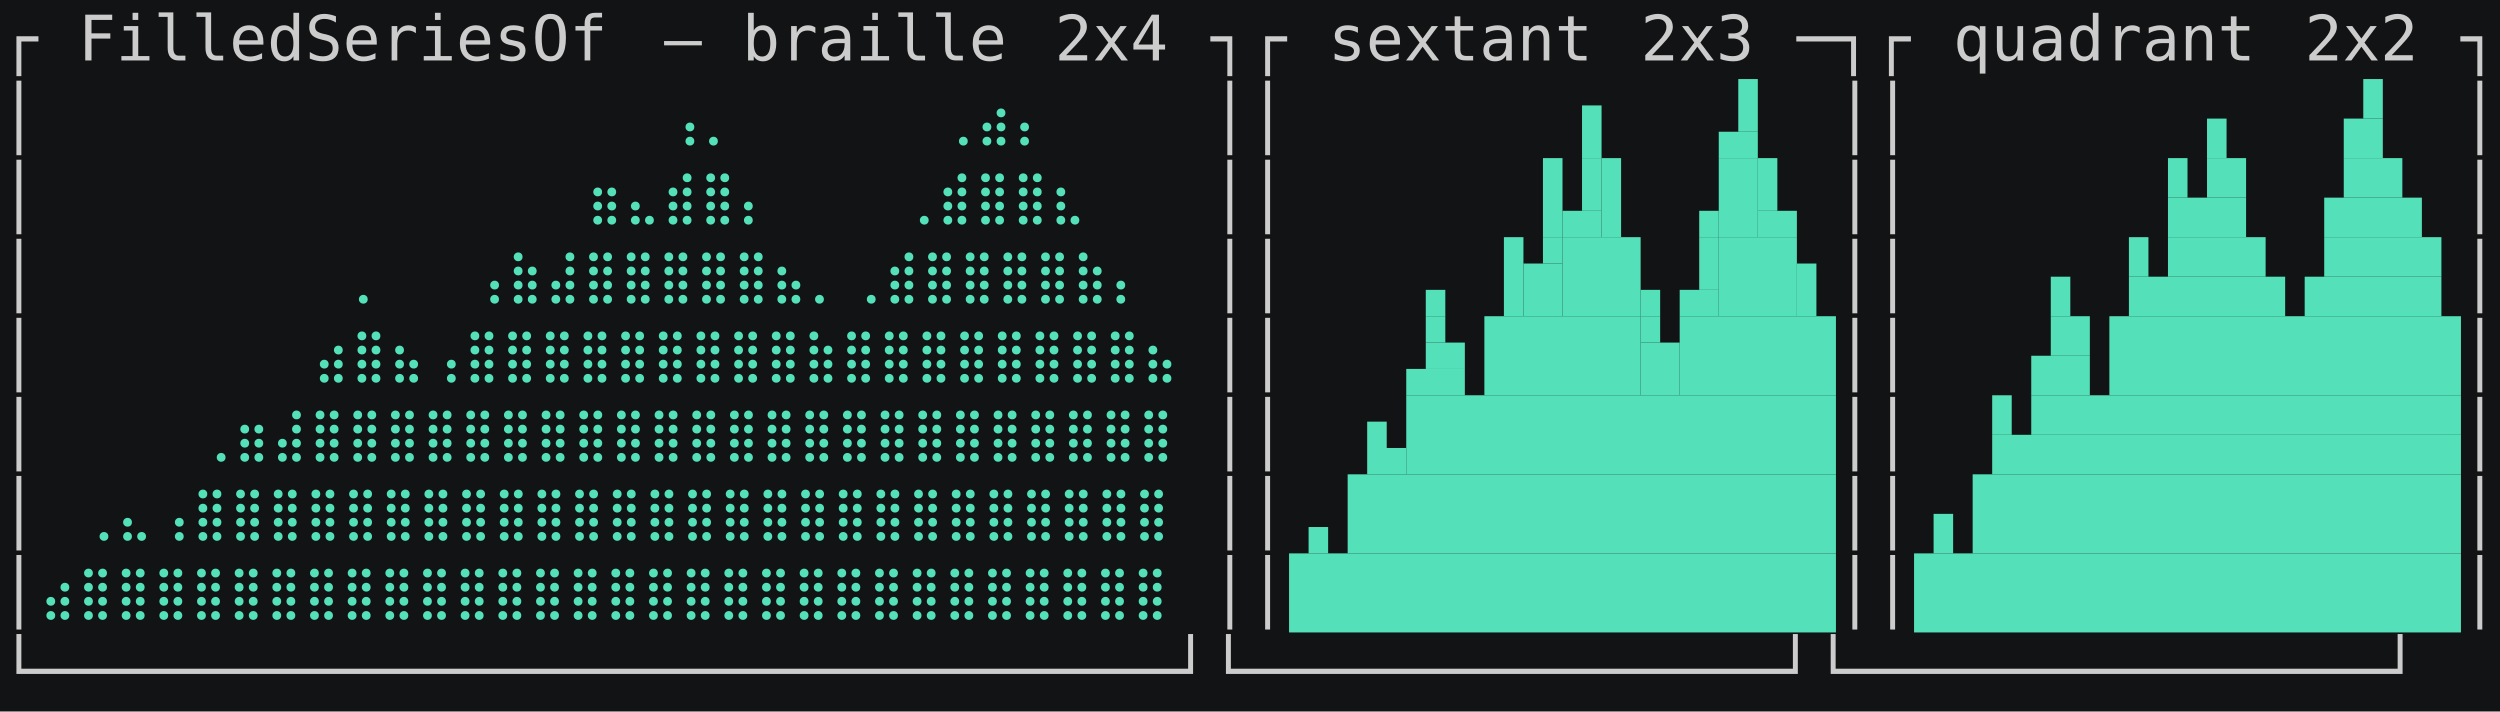
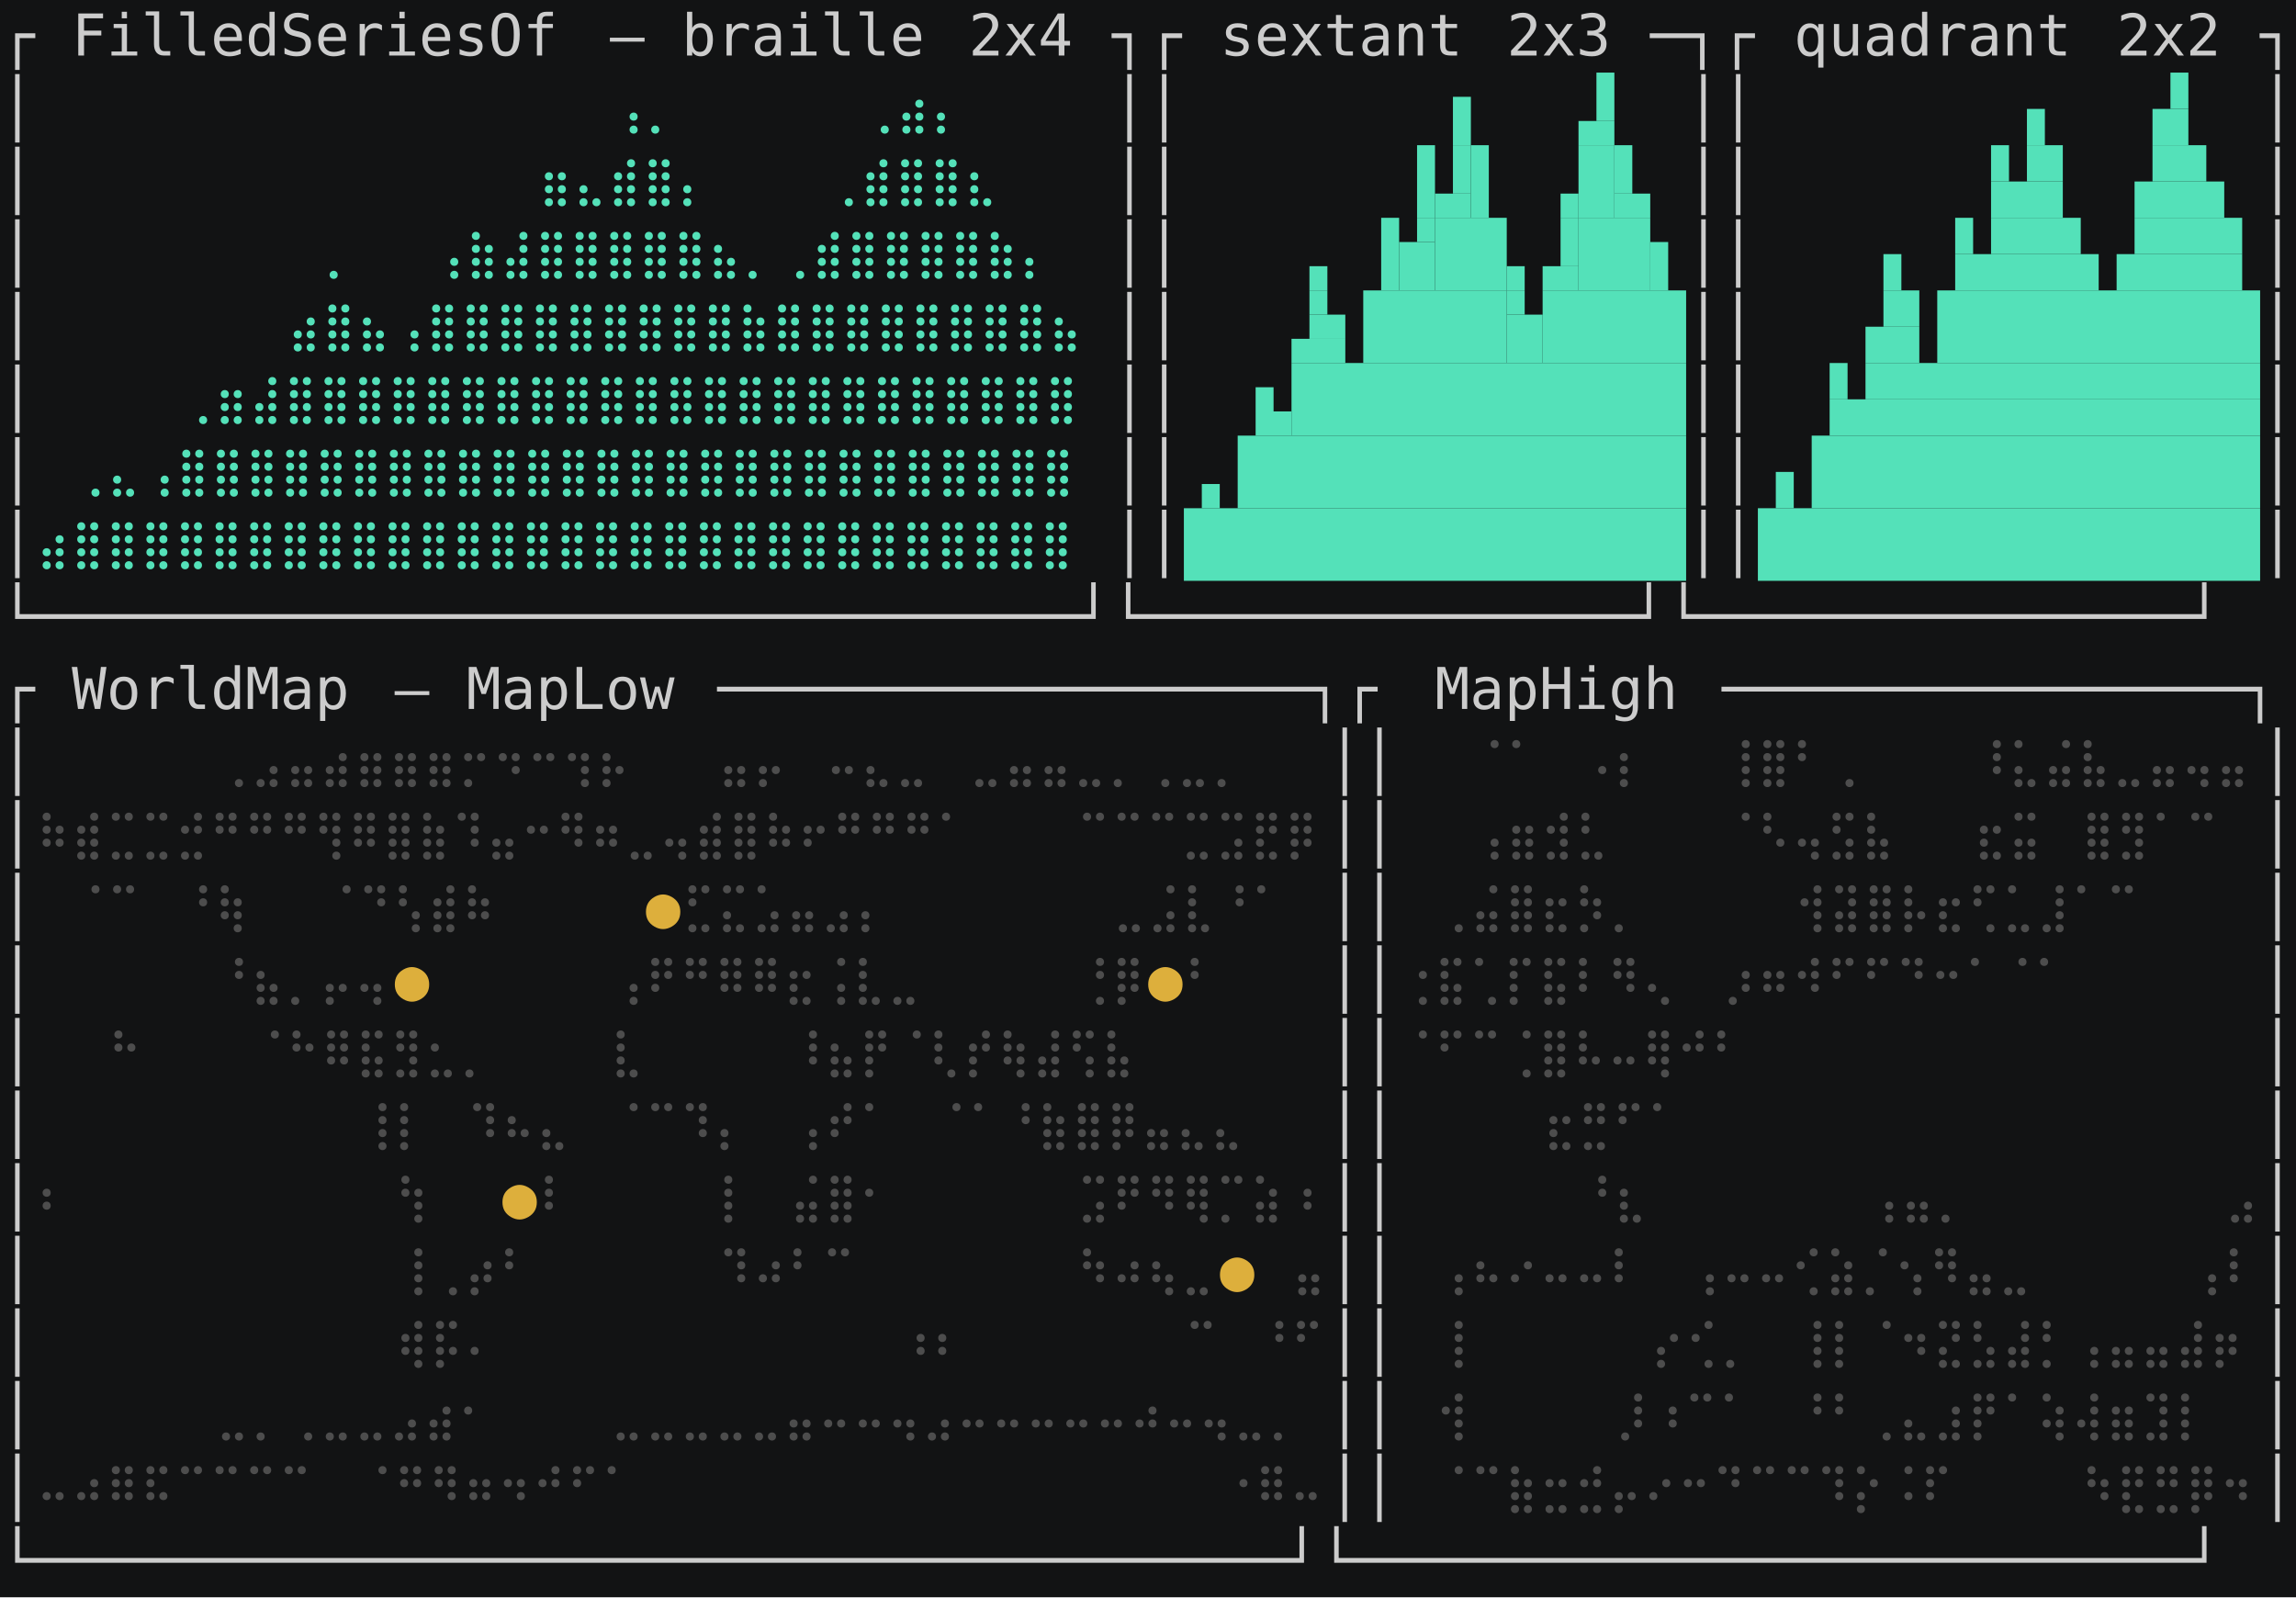
- <svg xmlns="http://www.w3.org/2000/svg" width="537.60" height="153.00" viewBox="0 0 537.60 153.00" font-family="ui-monospace, SFMono-Regular, Menlo, Consolas, monospace" font-size="13.5">
+ <svg xmlns="http://www.w3.org/2000/svg" width="537.60" height="374.00" viewBox="0 0 537.60 374.00" font-family="ui-monospace, SFMono-Regular, Menlo, Consolas, monospace" font-size="13.5">
  <rect width="100%" height="100%" fill="#121314" />
  <text x="0.00" y="13.00" fill="#cccccc" textLength="8.40" lengthAdjust="spacingAndGlyphs">┌</text>
  <text x="16.80" y="13.00" fill="#cccccc" textLength="117.60" lengthAdjust="spacingAndGlyphs">FilledSeriesOf</text>
  <text x="142.80" y="13.00" fill="#cccccc" textLength="8.40" lengthAdjust="spacingAndGlyphs">—</text>
  <text x="159.60" y="13.00" fill="#cccccc" textLength="58.80" lengthAdjust="spacingAndGlyphs">braille</text>
  <text x="226.80" y="13.00" fill="#cccccc" textLength="25.20" lengthAdjust="spacingAndGlyphs">2x4</text>
  <text x="260.40" y="13.00" fill="#cccccc" textLength="16.80" lengthAdjust="spacingAndGlyphs">┐┌</text>
  <text x="285.60" y="13.00" fill="#cccccc" textLength="58.80" lengthAdjust="spacingAndGlyphs">sextant</text>
  <text x="352.80" y="13.00" fill="#cccccc" textLength="25.20" lengthAdjust="spacingAndGlyphs">2x3</text>
  <text x="386.40" y="13.00" fill="#cccccc" textLength="25.20" lengthAdjust="spacingAndGlyphs">─┐┌</text>
  <text x="420.00" y="13.00" fill="#cccccc" textLength="67.20" lengthAdjust="spacingAndGlyphs">quadrant</text>
  <text x="495.60" y="13.00" fill="#cccccc" textLength="25.20" lengthAdjust="spacingAndGlyphs">2x2</text>
  <text x="529.20" y="13.00" fill="#cccccc" textLength="8.40" lengthAdjust="spacingAndGlyphs">┐</text>
  <text x="0.00" y="30.00" fill="#cccccc" textLength="8.40" lengthAdjust="spacingAndGlyphs">│</text>
  <text x="142.80" y="30.00" fill="#54e1b9" textLength="16.80" lengthAdjust="spacingAndGlyphs">⢠⡀</text>
  <text x="201.60" y="30.00" fill="#54e1b9" textLength="25.20" lengthAdjust="spacingAndGlyphs">⢀⣴⡄</text>
  <text x="260.40" y="30.00" fill="#cccccc" textLength="16.80" lengthAdjust="spacingAndGlyphs">││</text>
  <rect x="340.20" y="22.67" width="4.20" height="11.33" fill="#54e1b9" />
  <rect x="373.80" y="17.00" width="4.20" height="11.33" fill="#54e1b9" />
  <rect x="369.60" y="28.33" width="8.40" height="5.67" fill="#54e1b9" />
  <text x="394.80" y="30.00" fill="#cccccc" textLength="16.80" lengthAdjust="spacingAndGlyphs">││</text>
  <rect x="474.60" y="25.50" width="4.20" height="8.50" fill="#54e1b9" />
  <rect x="508.20" y="17.00" width="4.20" height="8.50" fill="#54e1b9" />
  <rect x="504.00" y="25.50" width="8.40" height="8.50" fill="#54e1b9" />
  <text x="529.20" y="30.00" fill="#cccccc" textLength="8.40" lengthAdjust="spacingAndGlyphs">│</text>
  <text x="0.00" y="47.00" fill="#cccccc" textLength="8.40" lengthAdjust="spacingAndGlyphs">│</text>
  <text x="126.00" y="47.00" fill="#54e1b9" textLength="42.00" lengthAdjust="spacingAndGlyphs">⣶⣄⣾⣿⡄</text>
  <text x="193.20" y="47.00" fill="#54e1b9" textLength="42.00" lengthAdjust="spacingAndGlyphs">⢀⣾⣿⣿⣆</text>
  <text x="260.40" y="47.00" fill="#cccccc" textLength="16.80" lengthAdjust="spacingAndGlyphs">││</text>
  <rect x="331.80" y="34.00" width="4.20" height="17.00" fill="#54e1b9" />
  <rect x="340.20" y="34.00" width="4.20" height="11.33" fill="#54e1b9" />
  <rect x="336.00" y="45.33" width="8.40" height="5.67" fill="#54e1b9" />
  <rect x="344.40" y="34.00" width="4.20" height="17.00" fill="#54e1b9" />
  <rect x="365.40" y="45.33" width="4.20" height="5.67" fill="#54e1b9" />
  <rect x="369.60" y="34.00" width="8.40" height="17.00" fill="#54e1b9" />
  <rect x="378.00" y="34.00" width="4.20" height="11.33" fill="#54e1b9" />
  <rect x="378.00" y="45.33" width="8.40" height="5.67" fill="#54e1b9" />
  <text x="394.80" y="47.00" fill="#cccccc" textLength="16.80" lengthAdjust="spacingAndGlyphs">││</text>
  <rect x="466.20" y="34.00" width="4.20" height="8.50" fill="#54e1b9" />
  <rect x="474.60" y="34.00" width="8.40" height="8.50" fill="#54e1b9" />
  <rect x="466.20" y="42.50" width="16.80" height="8.50" fill="#54e1b9" />
  <rect x="504.00" y="34.00" width="12.60" height="8.50" fill="#54e1b9" />
  <rect x="499.80" y="42.50" width="21.00" height="8.50" fill="#54e1b9" />
  <text x="529.20" y="47.00" fill="#cccccc" textLength="8.40" lengthAdjust="spacingAndGlyphs">│</text>
  <text x="0.00" y="64.00" fill="#cccccc" textLength="8.40" lengthAdjust="spacingAndGlyphs">│</text>
  <text x="75.60" y="64.00" fill="#54e1b9" textLength="8.40" lengthAdjust="spacingAndGlyphs">⡀</text>
  <text x="100.80" y="64.00" fill="#54e1b9" textLength="151.20" lengthAdjust="spacingAndGlyphs">⢠⣷⣼⣿⣿⣿⣿⣿⣦⡀⢀⣾⣿⣿⣿⣿⣷⡄</text>
  <text x="260.40" y="64.00" fill="#cccccc" textLength="16.80" lengthAdjust="spacingAndGlyphs">││</text>
  <rect x="306.60" y="62.33" width="4.20" height="5.67" fill="#54e1b9" />
  <rect x="323.40" y="51.00" width="4.20" height="17.00" fill="#54e1b9" />
  <rect x="331.80" y="51.00" width="4.20" height="5.67" fill="#54e1b9" />
  <rect x="327.60" y="56.67" width="8.40" height="11.33" fill="#54e1b9" />
  <rect x="336.00" y="51.00" width="16.80" height="17.00" fill="#54e1b9" />
  <rect x="365.40" y="51.00" width="4.20" height="11.33" fill="#54e1b9" />
  <rect x="352.80" y="62.33" width="4.20" height="5.67" fill="#54e1b9" />
  <rect x="361.20" y="62.33" width="8.40" height="5.67" fill="#54e1b9" />
  <rect x="369.60" y="51.00" width="16.80" height="17.00" fill="#54e1b9" />
  <rect x="386.40" y="56.67" width="4.20" height="11.33" fill="#54e1b9" />
  <text x="394.80" y="64.00" fill="#cccccc" textLength="16.80" lengthAdjust="spacingAndGlyphs">││</text>
  <rect x="441.00" y="59.50" width="4.20" height="8.50" fill="#54e1b9" />
  <rect x="457.80" y="51.00" width="4.20" height="8.50" fill="#54e1b9" />
  <rect x="466.20" y="51.00" width="21.00" height="8.50" fill="#54e1b9" />
  <rect x="499.80" y="51.00" width="25.20" height="8.50" fill="#54e1b9" />
  <rect x="457.80" y="59.50" width="33.60" height="8.50" fill="#54e1b9" />
  <rect x="495.60" y="59.50" width="29.40" height="8.50" fill="#54e1b9" />
  <text x="529.20" y="64.00" fill="#cccccc" textLength="8.40" lengthAdjust="spacingAndGlyphs">│</text>
  <text x="0.00" y="81.00" fill="#cccccc" textLength="8.40" lengthAdjust="spacingAndGlyphs">│</text>
  <text x="67.20" y="81.00" fill="#54e1b9" textLength="193.20" lengthAdjust="spacingAndGlyphs">⣴⣿⣦⢠⣿⣿⣿⣿⣿⣿⣿⣿⣿⣷⣿⣿⣿⣿⣿⣿⣿⣿⣦</text>
  <text x="260.40" y="81.00" fill="#cccccc" textLength="16.80" lengthAdjust="spacingAndGlyphs">││</text>
  <rect x="306.60" y="68.00" width="4.20" height="5.67" fill="#54e1b9" />
  <rect x="306.60" y="73.67" width="8.40" height="5.67" fill="#54e1b9" />
  <rect x="302.40" y="79.33" width="12.60" height="5.67" fill="#54e1b9" />
  <rect x="319.20" y="68.00" width="33.60" height="17.00" fill="#54e1b9" />
  <rect x="352.80" y="68.00" width="4.20" height="5.67" fill="#54e1b9" />
  <rect x="352.80" y="73.67" width="8.40" height="11.33" fill="#54e1b9" />
  <rect x="361.20" y="68.00" width="33.60" height="17.00" fill="#54e1b9" />
  <text x="394.80" y="81.00" fill="#cccccc" textLength="16.80" lengthAdjust="spacingAndGlyphs">││</text>
  <rect x="441.00" y="68.00" width="8.40" height="8.50" fill="#54e1b9" />
  <rect x="453.60" y="68.00" width="75.60" height="17.00" fill="#54e1b9" />
  <rect x="436.80" y="76.50" width="12.60" height="8.50" fill="#54e1b9" />
  <text x="529.20" y="81.00" fill="#cccccc" textLength="8.40" lengthAdjust="spacingAndGlyphs">│</text>
  <text x="0.00" y="98.00" fill="#cccccc" textLength="8.40" lengthAdjust="spacingAndGlyphs">│</text>
  <text x="42.00" y="98.00" fill="#54e1b9" textLength="218.40" lengthAdjust="spacingAndGlyphs">⢀⣶⣼⣿⣿⣿⣿⣿⣿⣿⣿⣿⣿⣿⣿⣿⣿⣿⣿⣿⣿⣿⣿⣿⣿⣿</text>
  <text x="260.40" y="98.00" fill="#cccccc" textLength="16.80" lengthAdjust="spacingAndGlyphs">││</text>
  <rect x="294.00" y="90.67" width="4.20" height="5.67" fill="#54e1b9" />
  <rect x="294.00" y="96.33" width="8.40" height="5.67" fill="#54e1b9" />
  <rect x="302.40" y="85.00" width="92.40" height="17.00" fill="#54e1b9" />
  <text x="394.80" y="98.00" fill="#cccccc" textLength="16.80" lengthAdjust="spacingAndGlyphs">││</text>
  <rect x="428.40" y="85.00" width="4.20" height="8.50" fill="#54e1b9" />
  <rect x="436.80" y="85.00" width="92.40" height="8.50" fill="#54e1b9" />
  <rect x="428.40" y="93.50" width="100.80" height="8.50" fill="#54e1b9" />
  <text x="529.20" y="98.00" fill="#cccccc" textLength="8.40" lengthAdjust="spacingAndGlyphs">│</text>
  <text x="0.00" y="115.00" fill="#cccccc" textLength="8.40" lengthAdjust="spacingAndGlyphs">│</text>
  <text x="16.80" y="115.00" fill="#54e1b9" textLength="243.60" lengthAdjust="spacingAndGlyphs">⢀⣄⢠⣿⣿⣿⣿⣿⣿⣿⣿⣿⣿⣿⣿⣿⣿⣿⣿⣿⣿⣿⣿⣿⣿⣿⣿⣿⣿</text>
  <text x="260.40" y="115.00" fill="#cccccc" textLength="16.80" lengthAdjust="spacingAndGlyphs">││</text>
  <rect x="281.40" y="113.33" width="4.20" height="5.67" fill="#54e1b9" />
  <rect x="289.80" y="102.00" width="105.00" height="17.00" fill="#54e1b9" />
  <text x="394.80" y="115.00" fill="#cccccc" textLength="16.80" lengthAdjust="spacingAndGlyphs">││</text>
  <rect x="424.20" y="102.00" width="105.00" height="17.00" fill="#54e1b9" />
  <rect x="415.80" y="110.50" width="4.20" height="8.50" fill="#54e1b9" />
  <text x="529.20" y="115.00" fill="#cccccc" textLength="8.40" lengthAdjust="spacingAndGlyphs">│</text>
  <text x="0.00" y="132.00" fill="#cccccc" textLength="8.40" lengthAdjust="spacingAndGlyphs">│</text>
  <text x="8.40" y="132.00" fill="#54e1b9" textLength="252.00" lengthAdjust="spacingAndGlyphs">⣴⣿⣿⣿⣿⣿⣿⣿⣿⣿⣿⣿⣿⣿⣿⣿⣿⣿⣿⣿⣿⣿⣿⣿⣿⣿⣿⣿⣿⣿</text>
  <text x="260.40" y="132.00" fill="#cccccc" textLength="16.80" lengthAdjust="spacingAndGlyphs">││</text>
  <rect x="277.20" y="119.00" width="117.60" height="17.00" fill="#54e1b9" />
  <text x="394.80" y="132.00" fill="#cccccc" textLength="16.80" lengthAdjust="spacingAndGlyphs">││</text>
  <rect x="411.60" y="119.00" width="117.60" height="17.00" fill="#54e1b9" />
  <text x="529.20" y="132.00" fill="#cccccc" textLength="8.40" lengthAdjust="spacingAndGlyphs">│</text>
  <text x="0.00" y="149.00" fill="#cccccc" textLength="537.60" lengthAdjust="spacingAndGlyphs">└──────────────────────────────┘└──────────────┘└──────────────┘</text>
+   <text x="0.00" y="166.00" fill="#cccccc" textLength="8.40" lengthAdjust="spacingAndGlyphs">┌</text>
+   <text x="16.80" y="166.00" fill="#cccccc" textLength="67.20" lengthAdjust="spacingAndGlyphs">WorldMap</text>
+   <text x="92.40" y="166.00" fill="#cccccc" textLength="8.40" lengthAdjust="spacingAndGlyphs">—</text>
+   <text x="109.20" y="166.00" fill="#cccccc" textLength="50.40" lengthAdjust="spacingAndGlyphs">MapLow</text>
+   <text x="168.00" y="166.00" fill="#cccccc" textLength="159.60" lengthAdjust="spacingAndGlyphs">─────────────────┐┌</text>
+   <text x="336.00" y="166.00" fill="#cccccc" textLength="58.80" lengthAdjust="spacingAndGlyphs">MapHigh</text>
+   <text x="403.20" y="166.00" fill="#cccccc" textLength="134.40" lengthAdjust="spacingAndGlyphs">───────────────┐</text>
+   <text x="0.00" y="183.00" fill="#cccccc" textLength="8.40" lengthAdjust="spacingAndGlyphs">│</text>
+   <text x="50.40" y="183.00" fill="#4d4d4d" textLength="100.80" lengthAdjust="spacingAndGlyphs">⢀⣠⣤⣴⣶⣶⣶⡒⠲⠒⢲⡦</text>
+   <text x="168.00" y="183.00" fill="#4d4d4d" textLength="16.80" lengthAdjust="spacingAndGlyphs">⣤⡤</text>
+   <text x="193.20" y="183.00" fill="#4d4d4d" textLength="25.20" lengthAdjust="spacingAndGlyphs">⠤⣄⣀</text>
+   <text x="226.80" y="183.00" fill="#4d4d4d" textLength="67.20" lengthAdjust="spacingAndGlyphs">⣀⣤⣤⣀⡀⢀⣀⡀</text>
+   <text x="310.80" y="183.00" fill="#cccccc" textLength="16.80" lengthAdjust="spacingAndGlyphs">││</text>
+   <text x="344.40" y="183.00" fill="#4d4d4d" textLength="16.80" lengthAdjust="spacingAndGlyphs">⠈⠁</text>
+   <text x="369.60" y="183.00" fill="#4d4d4d" textLength="16.80" lengthAdjust="spacingAndGlyphs">⠠⡆</text>
+   <text x="403.20" y="183.00" fill="#4d4d4d" textLength="33.60" lengthAdjust="spacingAndGlyphs">⢸⣿⠃⢀</text>
+   <text x="462.00" y="183.00" fill="#4d4d4d" textLength="67.20" lengthAdjust="spacingAndGlyphs">⠸⣅⣬⣧⣀⣤⢤⣤</text>
+   <text x="529.20" y="183.00" fill="#cccccc" textLength="8.40" lengthAdjust="spacingAndGlyphs">│</text>
+   <text x="0.00" y="200.00" fill="#cccccc" textLength="8.40" lengthAdjust="spacingAndGlyphs">│</text>
+   <text x="8.40" y="200.00" fill="#4d4d4d" textLength="226.80" lengthAdjust="spacingAndGlyphs">⠷⣾⣉⣉⣚⠛⠛⠛⢻⠿⣿⣷⠹⣤⠒⠻⠶⣀⢤⣾⣿⠷⠖⠛⠛⠛⠁</text>
+   <text x="252.00" y="200.00" fill="#4d4d4d" textLength="58.80" lengthAdjust="spacingAndGlyphs">⠉⠉⠉⣉⣩⣟⡿</text>
+   <text x="310.80" y="200.00" fill="#cccccc" textLength="16.80" lengthAdjust="spacingAndGlyphs">││</text>
+   <text x="344.40" y="200.00" fill="#4d4d4d" textLength="33.60" lengthAdjust="spacingAndGlyphs">⢠⣶⣺⣃</text>
+   <text x="403.20" y="200.00" fill="#4d4d4d" textLength="42.00" lengthAdjust="spacingAndGlyphs">⠈⠣⢤⣫⣧</text>
+   <text x="462.00" y="200.00" fill="#4d4d4d" textLength="16.80" lengthAdjust="spacingAndGlyphs">⣖⣭</text>
+   <text x="487.20" y="200.00" fill="#4d4d4d" textLength="33.60" lengthAdjust="spacingAndGlyphs">⣿⣻⠁⠉</text>
+   <text x="529.20" y="200.00" fill="#cccccc" textLength="8.40" lengthAdjust="spacingAndGlyphs">│</text>
+   <text x="0.00" y="217.00" fill="#cccccc" textLength="8.40" lengthAdjust="spacingAndGlyphs">│</text>
+   <text x="16.80" y="217.00" fill="#4d4d4d" textLength="16.80" lengthAdjust="spacingAndGlyphs">⠈⠉</text>
+   <text x="42.00" y="217.00" fill="#4d4d4d" textLength="16.80" lengthAdjust="spacingAndGlyphs">⠘⢷</text>
+   <text x="75.60" y="217.00" fill="#4d4d4d" textLength="42.00" lengthAdjust="spacingAndGlyphs">⠈⠙⢣⣾⠷</text>
+   <text x="151.20" y="217.00" fill="#ddaf3c" textLength="8.40" lengthAdjust="spacingAndGlyphs">●</text>
+   <text x="159.60" y="217.00" fill="#4d4d4d" textLength="50.40" lengthAdjust="spacingAndGlyphs">⣋⣍⣡⣤⣠⡄</text>
+   <text x="260.40" y="217.00" fill="#4d4d4d" textLength="42.00" lengthAdjust="spacingAndGlyphs">⣀⣨⣇⠘⠁</text>
+   <text x="310.80" y="217.00" fill="#cccccc" textLength="16.80" lengthAdjust="spacingAndGlyphs">││</text>
+   <text x="336.00" y="217.00" fill="#4d4d4d" textLength="50.40" lengthAdjust="spacingAndGlyphs">⢀⣬⣿⣖⡳⡀</text>
+   <text x="420.00" y="217.00" fill="#4d4d4d" textLength="84.00" lengthAdjust="spacingAndGlyphs">⢺⣽⣿⡧⣖⢋⣁⣸⠁⠉</text>
+   <text x="529.20" y="217.00" fill="#cccccc" textLength="8.40" lengthAdjust="spacingAndGlyphs">│</text>
+   <text x="0.00" y="234.00" fill="#cccccc" textLength="8.40" lengthAdjust="spacingAndGlyphs">│</text>
+   <text x="50.40" y="234.00" fill="#4d4d4d" textLength="42.00" lengthAdjust="spacingAndGlyphs">⠘⣦⡀⡤⢤</text>
+   <text x="92.40" y="234.00" fill="#ddaf3c" textLength="8.40" lengthAdjust="spacingAndGlyphs">●</text>
+   <text x="142.80" y="234.00" fill="#4d4d4d" textLength="75.60" lengthAdjust="spacingAndGlyphs">⢠⠟⠛⠿⠿⣖⢨⣇⣀</text>
+   <text x="252.00" y="234.00" fill="#4d4d4d" textLength="16.80" lengthAdjust="spacingAndGlyphs">⢘⡿</text>
+   <text x="268.80" y="234.00" fill="#ddaf3c" textLength="8.40" lengthAdjust="spacingAndGlyphs">●</text>
+   <text x="277.20" y="234.00" fill="#4d4d4d" textLength="8.40" lengthAdjust="spacingAndGlyphs">⠃</text>
+   <text x="310.80" y="234.00" fill="#cccccc" textLength="16.80" lengthAdjust="spacingAndGlyphs">││</text>
+   <text x="327.60" y="234.00" fill="#4d4d4d" textLength="67.20" lengthAdjust="spacingAndGlyphs">⢐⣯⢁⡏⣯⠇⠻⢄</text>
+   <text x="403.20" y="234.00" fill="#4d4d4d" textLength="84.00" lengthAdjust="spacingAndGlyphs">⡰⠶⠺⠋⠋⠙⠒⠁⠈⠁</text>
+   <text x="529.20" y="234.00" fill="#cccccc" textLength="8.40" lengthAdjust="spacingAndGlyphs">│</text>
+   <text x="0.00" y="251.00" fill="#cccccc" textLength="8.40" lengthAdjust="spacingAndGlyphs">│</text>
+   <text x="25.20" y="251.00" fill="#4d4d4d" textLength="8.40" lengthAdjust="spacingAndGlyphs">⠓</text>
+   <text x="58.80" y="251.00" fill="#4d4d4d" textLength="58.80" lengthAdjust="spacingAndGlyphs">⠈⠓⠿⣯⣻⣂⡀</text>
+   <text x="142.80" y="251.00" fill="#4d4d4d" textLength="8.40" lengthAdjust="spacingAndGlyphs">⣇</text>
+   <text x="184.80" y="251.00" fill="#4d4d4d" textLength="84.00" lengthAdjust="spacingAndGlyphs">⠸⣦⡟⠈⢇⡞⢷⣼⢫⣧</text>
+   <text x="310.80" y="251.00" fill="#cccccc" textLength="16.80" lengthAdjust="spacingAndGlyphs">││</text>
+   <text x="327.60" y="251.00" fill="#4d4d4d" textLength="84.00" lengthAdjust="spacingAndGlyphs">⠈⠋⠉⢈⣿⠧⠤⢿⠚⠃</text>
+   <text x="529.20" y="251.00" fill="#cccccc" textLength="8.40" lengthAdjust="spacingAndGlyphs">│</text>
+   <text x="0.00" y="268.00" fill="#cccccc" textLength="8.40" lengthAdjust="spacingAndGlyphs">│</text>
+   <text x="84.00" y="268.00" fill="#4d4d4d" textLength="16.80" lengthAdjust="spacingAndGlyphs">⢸⡇</text>
+   <text x="109.20" y="268.00" fill="#4d4d4d" textLength="25.20" lengthAdjust="spacingAndGlyphs">⠹⠦⣄</text>
+   <text x="142.80" y="268.00" fill="#4d4d4d" textLength="33.60" lengthAdjust="spacingAndGlyphs">⠈⠉⠹⡄</text>
+   <text x="184.80" y="268.00" fill="#4d4d4d" textLength="25.20" lengthAdjust="spacingAndGlyphs">⢠⠞⠁</text>
+   <text x="218.40" y="268.00" fill="#4d4d4d" textLength="75.60" lengthAdjust="spacingAndGlyphs">⠈⠁⠘⣷⣿⡿⣤⣄⣄</text>
+   <text x="310.80" y="268.00" fill="#cccccc" textLength="16.80" lengthAdjust="spacingAndGlyphs">││</text>
+   <text x="361.20" y="268.00" fill="#4d4d4d" textLength="33.60" lengthAdjust="spacingAndGlyphs">⣖⣛⠋⠁</text>
+   <text x="529.20" y="268.00" fill="#cccccc" textLength="8.40" lengthAdjust="spacingAndGlyphs">│</text>
+   <text x="0.00" y="285.00" fill="#cccccc" textLength="8.40" lengthAdjust="spacingAndGlyphs">│</text>
+   <text x="8.40" y="285.00" fill="#4d4d4d" textLength="8.40" lengthAdjust="spacingAndGlyphs">⠆</text>
+   <text x="92.40" y="285.00" fill="#4d4d4d" textLength="8.40" lengthAdjust="spacingAndGlyphs">⢳</text>
+   <text x="117.60" y="285.00" fill="#ddaf3c" textLength="8.40" lengthAdjust="spacingAndGlyphs">●</text>
+   <text x="126.00" y="285.00" fill="#4d4d4d" textLength="8.40" lengthAdjust="spacingAndGlyphs">⠇</text>
+   <text x="168.00" y="285.00" fill="#4d4d4d" textLength="8.40" lengthAdjust="spacingAndGlyphs">⡇</text>
+   <text x="184.80" y="285.00" fill="#4d4d4d" textLength="25.20" lengthAdjust="spacingAndGlyphs">⣬⣿⠂</text>
+   <text x="252.00" y="285.00" fill="#4d4d4d" textLength="58.80" lengthAdjust="spacingAndGlyphs">⣩⠟⠻⢿⡉⣵⠰</text>
+   <text x="310.80" y="285.00" fill="#cccccc" textLength="16.80" lengthAdjust="spacingAndGlyphs">││</text>
+   <text x="369.60" y="285.00" fill="#4d4d4d" textLength="16.80" lengthAdjust="spacingAndGlyphs">⠘⣆</text>
+   <text x="436.80" y="285.00" fill="#4d4d4d" textLength="25.20" lengthAdjust="spacingAndGlyphs">⢠⣤⡀</text>
+   <text x="520.80" y="285.00" fill="#4d4d4d" textLength="8.40" lengthAdjust="spacingAndGlyphs">⣠</text>
+   <text x="529.20" y="285.00" fill="#cccccc" textLength="8.40" lengthAdjust="spacingAndGlyphs">│</text>
+   <text x="0.00" y="302.00" fill="#cccccc" textLength="8.40" lengthAdjust="spacingAndGlyphs">│</text>
+   <text x="92.40" y="302.00" fill="#4d4d4d" textLength="33.60" lengthAdjust="spacingAndGlyphs">⢸⢀⡴⠃</text>
+   <text x="168.00" y="302.00" fill="#4d4d4d" textLength="33.60" lengthAdjust="spacingAndGlyphs">⠹⠴⠃⠉</text>
+   <text x="252.00" y="302.00" fill="#4d4d4d" textLength="33.60" lengthAdjust="spacingAndGlyphs">⠳⠴⢦⣀</text>
+   <text x="285.60" y="302.00" fill="#ddaf3c" textLength="8.40" lengthAdjust="spacingAndGlyphs">●</text>
+   <text x="302.40" y="302.00" fill="#4d4d4d" textLength="8.40" lengthAdjust="spacingAndGlyphs">⣤</text>
+   <text x="310.80" y="302.00" fill="#cccccc" textLength="16.80" lengthAdjust="spacingAndGlyphs">││</text>
+   <text x="336.00" y="302.00" fill="#4d4d4d" textLength="50.40" lengthAdjust="spacingAndGlyphs">⢠⠦⠔⠤⠤⠇</text>
+   <text x="394.80" y="302.00" fill="#4d4d4d" textLength="84.00" lengthAdjust="spacingAndGlyphs">⢠⠤⠤⢊⣵⡈⢢⠻⣤⣀</text>
+   <text x="512.40" y="302.00" fill="#4d4d4d" textLength="16.80" lengthAdjust="spacingAndGlyphs">⢠⠇</text>
+   <text x="529.20" y="302.00" fill="#cccccc" textLength="8.40" lengthAdjust="spacingAndGlyphs">│</text>
+   <text x="0.00" y="319.00" fill="#cccccc" textLength="8.40" lengthAdjust="spacingAndGlyphs">│</text>
+   <text x="92.40" y="319.00" fill="#4d4d4d" textLength="25.20" lengthAdjust="spacingAndGlyphs">⢾⡯⠄</text>
+   <text x="210.00" y="319.00" fill="#4d4d4d" textLength="16.80" lengthAdjust="spacingAndGlyphs">⠰⠆</text>
+   <text x="277.20" y="319.00" fill="#4d4d4d" textLength="8.40" lengthAdjust="spacingAndGlyphs">⠉</text>
+   <text x="294.00" y="319.00" fill="#4d4d4d" textLength="16.80" lengthAdjust="spacingAndGlyphs">⠘⠋</text>
+   <text x="310.80" y="319.00" fill="#cccccc" textLength="16.80" lengthAdjust="spacingAndGlyphs">││</text>
+   <text x="336.00" y="319.00" fill="#4d4d4d" textLength="8.40" lengthAdjust="spacingAndGlyphs">⢸</text>
+   <text x="386.40" y="319.00" fill="#4d4d4d" textLength="25.20" lengthAdjust="spacingAndGlyphs">⡔⢊⡀</text>
+   <text x="420.00" y="319.00" fill="#4d4d4d" textLength="109.20" lengthAdjust="spacingAndGlyphs">⢸⡇⠈⠲⣝⣣⣼⡃⢠⣤⣤⣼⡶</text>
+   <text x="529.20" y="319.00" fill="#cccccc" textLength="8.40" lengthAdjust="spacingAndGlyphs">│</text>
+   <text x="0.00" y="336.00" fill="#cccccc" textLength="8.40" lengthAdjust="spacingAndGlyphs">│</text>
+   <text x="50.40" y="336.00" fill="#4d4d4d" textLength="67.20" lengthAdjust="spacingAndGlyphs">⣀⡀⢀⣀⣀⣠⣴⠂</text>
+   <text x="142.80" y="336.00" fill="#4d4d4d" textLength="168.00" lengthAdjust="spacingAndGlyphs">⣀⣀⣀⣀⣀⣤⠤⠤⢤⣠⠤⠤⠤⠤⠤⠴⠤⢤⣀⡀</text>
+   <text x="310.80" y="336.00" fill="#cccccc" textLength="16.80" lengthAdjust="spacingAndGlyphs">││</text>
+   <text x="336.00" y="336.00" fill="#4d4d4d" textLength="8.40" lengthAdjust="spacingAndGlyphs">⢺</text>
+   <text x="378.00" y="336.00" fill="#4d4d4d" textLength="33.60" lengthAdjust="spacingAndGlyphs">⡸⠰⠉⠁</text>
+   <text x="420.00" y="336.00" fill="#4d4d4d" textLength="100.80" lengthAdjust="spacingAndGlyphs">⠘⠃⢀⣄⣰⡟⠁⢵⢼⣶⣹⡇</text>
+   <text x="529.20" y="336.00" fill="#cccccc" textLength="8.40" lengthAdjust="spacingAndGlyphs">│</text>
+   <text x="0.00" y="353.00" fill="#cccccc" textLength="8.40" lengthAdjust="spacingAndGlyphs">│</text>
+   <text x="8.40" y="353.00" fill="#4d4d4d" textLength="67.20" lengthAdjust="spacingAndGlyphs">⠤⠴⠿⠯⠉⠉⠉⠉</text>
+   <text x="84.00" y="353.00" fill="#4d4d4d" textLength="67.20" lengthAdjust="spacingAndGlyphs">⠈⠛⠻⠶⠲⠚⠋⠁</text>
+   <text x="285.60" y="353.00" fill="#4d4d4d" textLength="25.20" lengthAdjust="spacingAndGlyphs">⠐⠿⠤</text>
+   <text x="310.80" y="353.00" fill="#cccccc" textLength="16.80" lengthAdjust="spacingAndGlyphs">││</text>
+   <text x="336.00" y="353.00" fill="#4d4d4d" textLength="126.00" lengthAdjust="spacingAndGlyphs">⠈⠉⣷⣒⣚⡤⠔⠒⠙⠉⠉⠹⡕⠨⠏</text>
+   <text x="487.20" y="353.00" fill="#4d4d4d" textLength="42.00" lengthAdjust="spacingAndGlyphs">⠳⣟⣛⡿⠲</text>
+   <text x="529.20" y="353.00" fill="#cccccc" textLength="8.40" lengthAdjust="spacingAndGlyphs">│</text>
+   <text x="0.00" y="370.00" fill="#cccccc" textLength="537.60" lengthAdjust="spacingAndGlyphs">└────────────────────────────────────┘└────────────────────────┘</text>
</svg>
